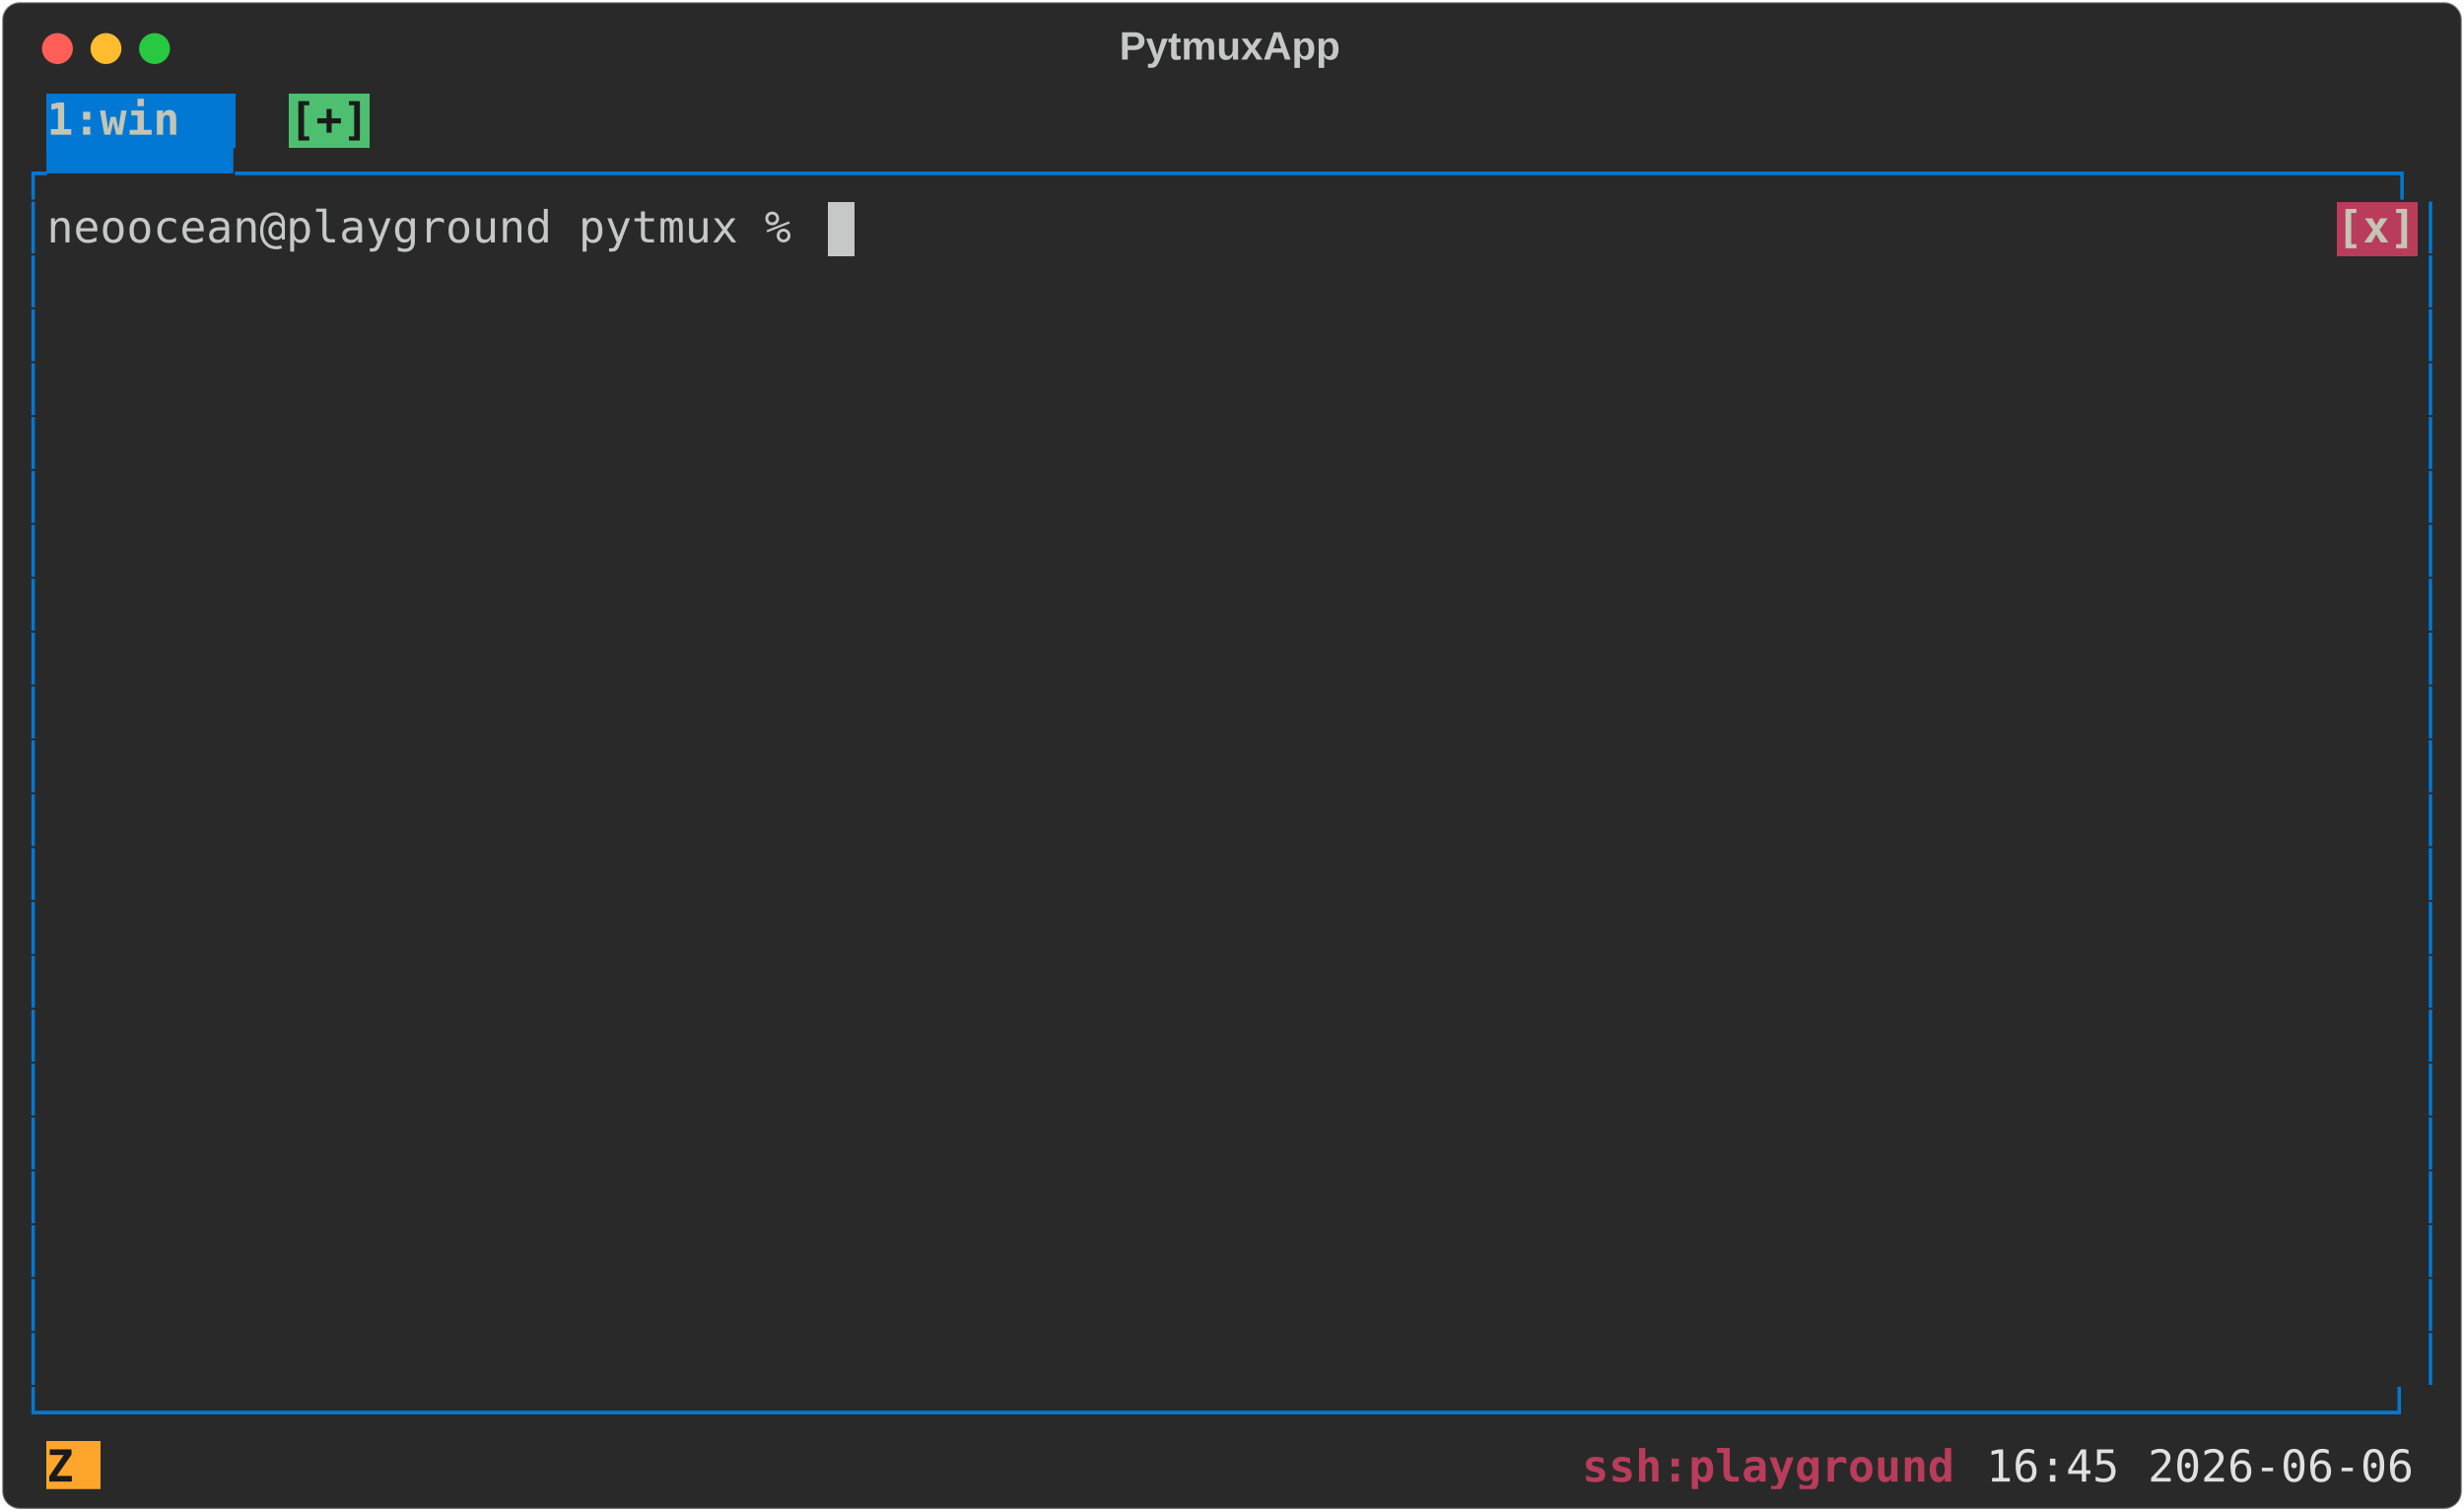
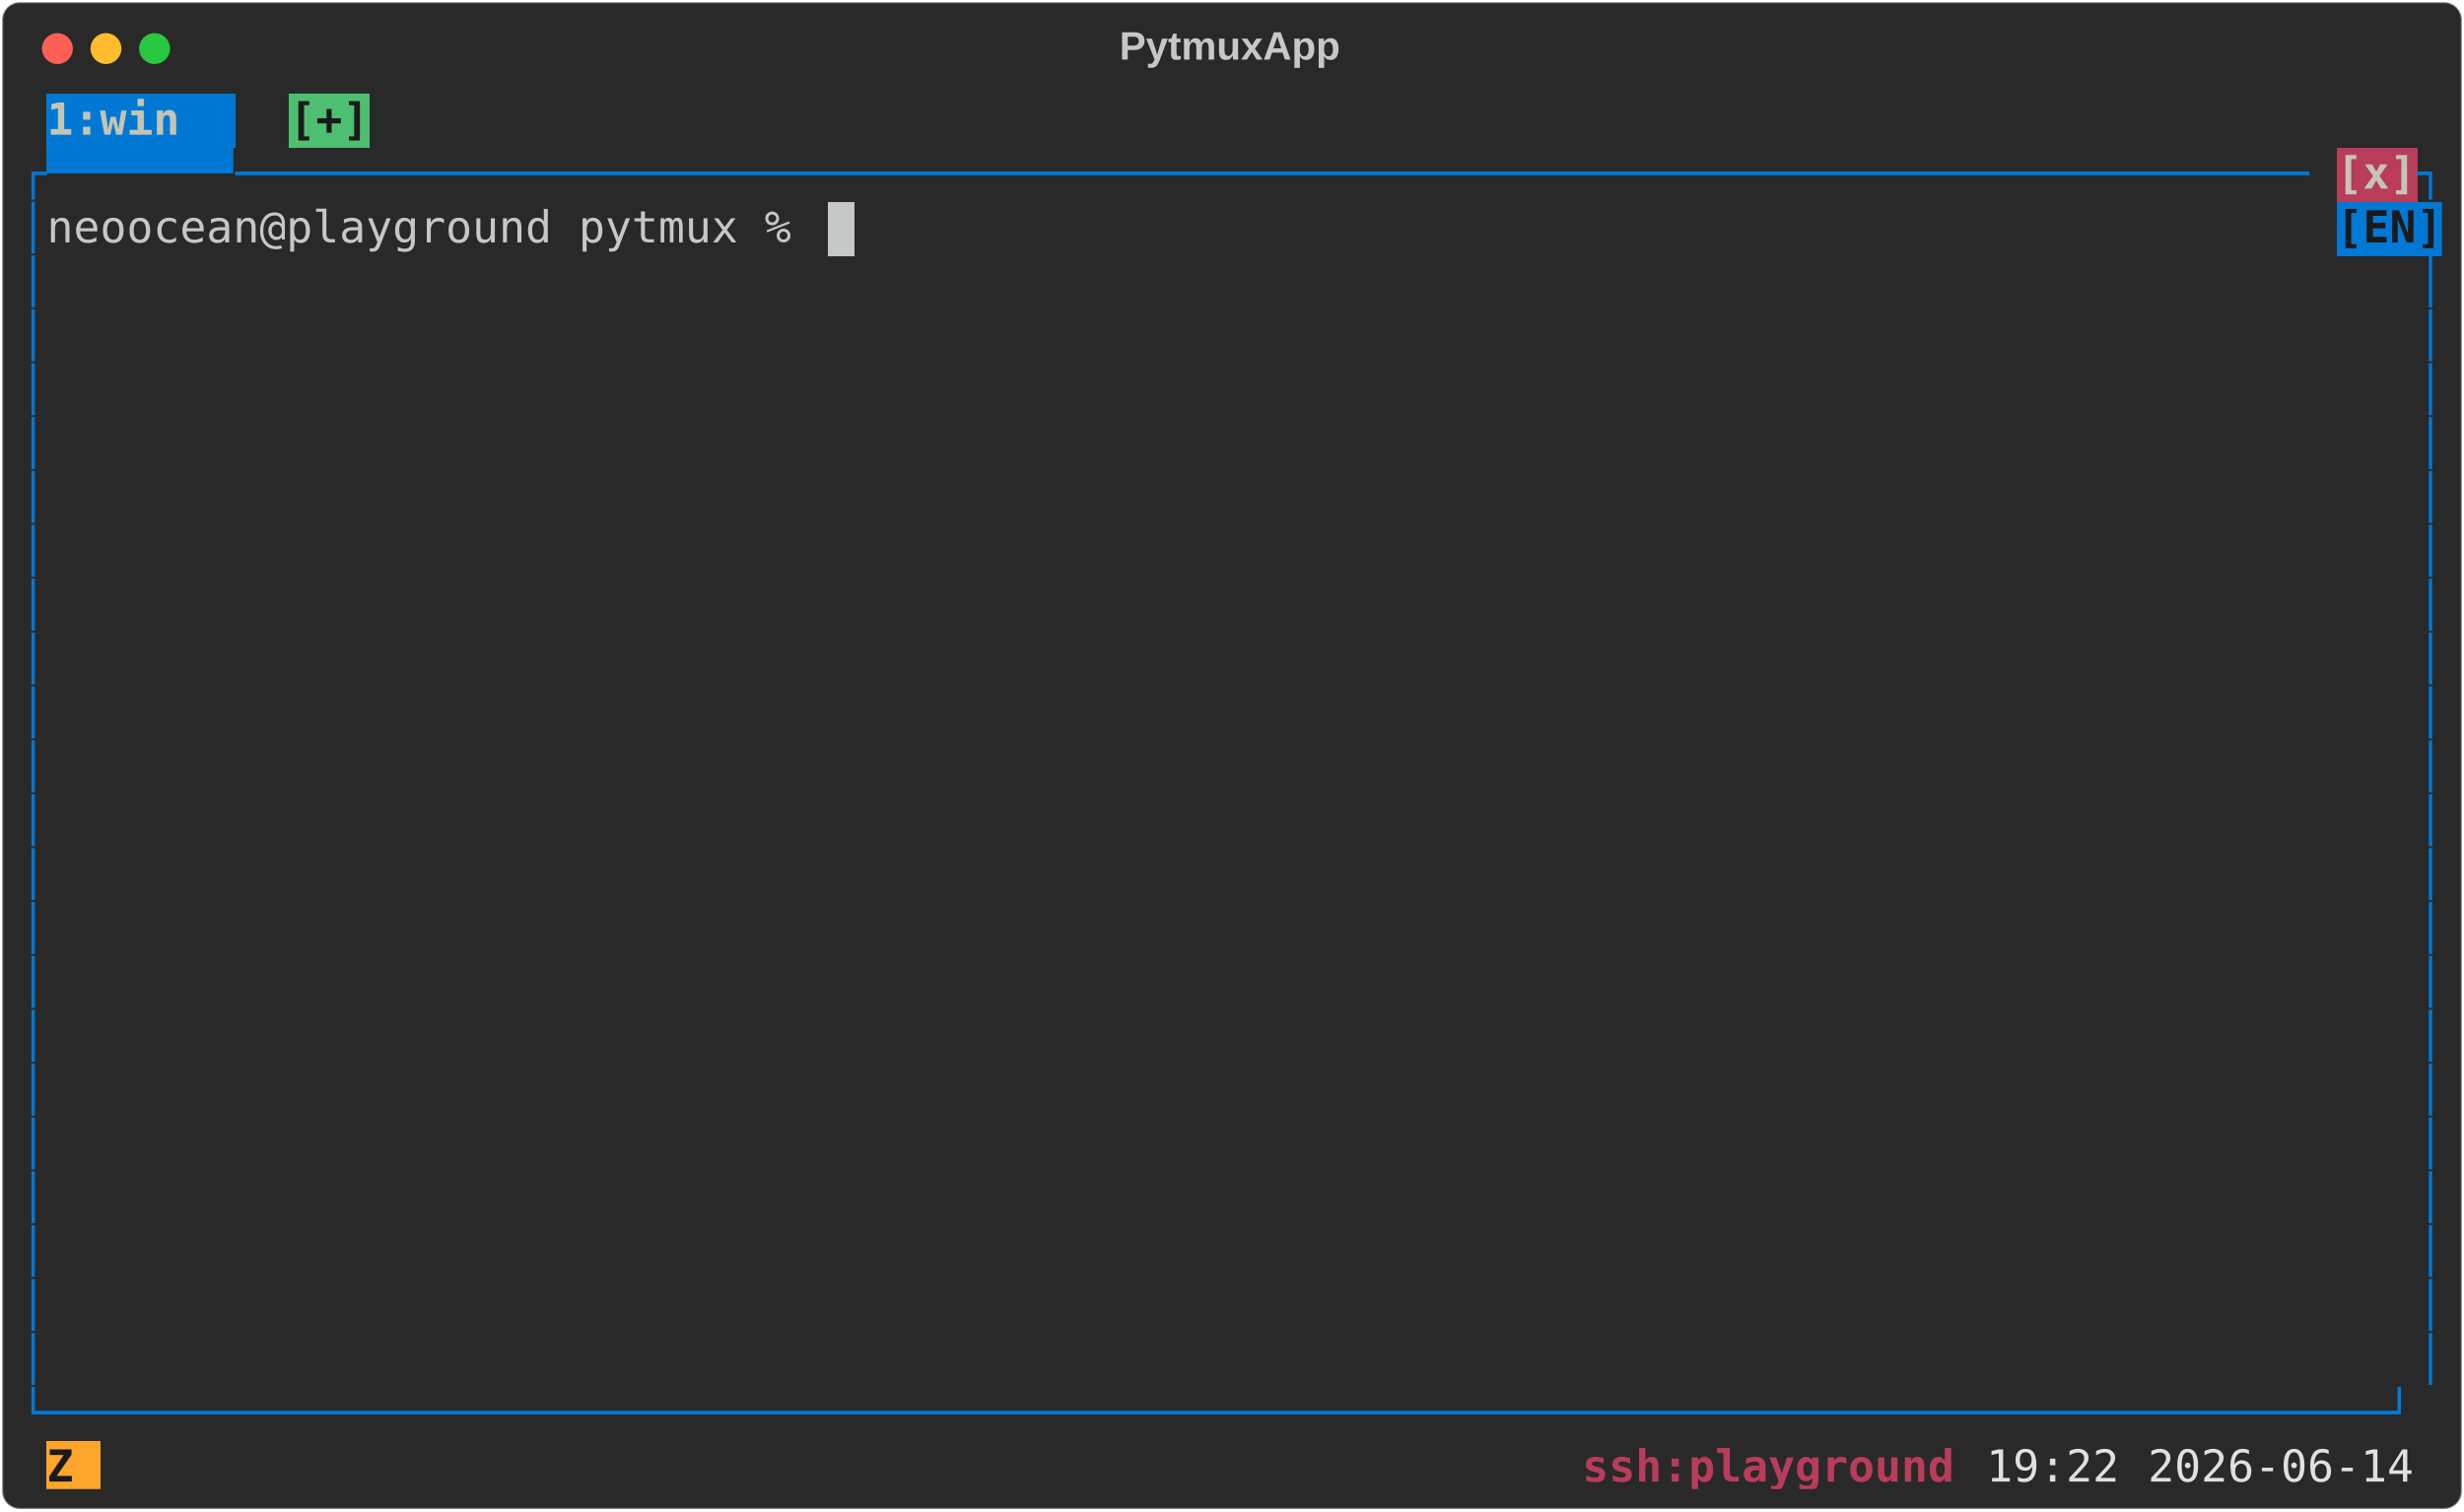
<svg xmlns="http://www.w3.org/2000/svg" class="rich-terminal" viewBox="0 0 1116 684.4">
  <style>

    @font-face {
        font-family: "Fira Code";
        src: local("FiraCode-Regular"),
                url("https://cdnjs.cloudflare.com/ajax/libs/firacode/6.2.0/woff2/FiraCode-Regular.woff2") format("woff2"),
                url("https://cdnjs.cloudflare.com/ajax/libs/firacode/6.2.0/woff/FiraCode-Regular.woff") format("woff");
        font-style: normal;
        font-weight: 400;
    }
    @font-face {
        font-family: "Fira Code";
        src: local("FiraCode-Bold"),
                url("https://cdnjs.cloudflare.com/ajax/libs/firacode/6.2.0/woff2/FiraCode-Bold.woff2") format("woff2"),
                url("https://cdnjs.cloudflare.com/ajax/libs/firacode/6.2.0/woff/FiraCode-Bold.woff") format("woff");
        font-style: bold;
        font-weight: 700;
    }

-     .terminal-2203458097-matrix {
+     .terminal-3304675907-matrix {
        font-family: Fira Code, monospace;
        font-size: 20px;
        line-height: 24.4px;
        font-variant-east-asian: full-width;
    }

-     .terminal-2203458097-title {
+     .terminal-3304675907-title {
        font-size: 18px;
        font-weight: bold;
        font-family: arial;
    }

-     .terminal-2203458097-r1 { fill: #e0e0e0 }
- .terminal-2203458097-r2 { fill: #c4c5b5;font-weight: bold }
- .terminal-2203458097-r3 { fill: #1a1a1a;font-weight: bold }
- .terminal-2203458097-r4 { fill: #c5c8c6 }
- .terminal-2203458097-r5 { fill: #0178d4;font-weight: bold }
- .terminal-2203458097-r6 { fill: #0178d4 }
- .terminal-2203458097-r7 { fill: #292929 }
- .terminal-2203458097-r8 { fill: #b93c5b;font-weight: bold }
+     .terminal-3304675907-r1 { fill: #e0e0e0 }
+ .terminal-3304675907-r2 { fill: #c4c5b5;font-weight: bold }
+ .terminal-3304675907-r3 { fill: #1a1a1a;font-weight: bold }
+ .terminal-3304675907-r4 { fill: #c5c8c6 }
+ .terminal-3304675907-r5 { fill: #0178d4;font-weight: bold }
+ .terminal-3304675907-r6 { fill: #0178d4 }
+ .terminal-3304675907-r7 { fill: #292929 }
+ .terminal-3304675907-r8 { fill: #b93c5b;font-weight: bold }
    </style>
  <defs>
-     <clipPath id="terminal-2203458097-clip-terminal">
+     <clipPath id="terminal-3304675907-clip-terminal">
      <rect x="0" y="0" width="1097.0" height="633.4" />
    </clipPath>
-     <clipPath id="terminal-2203458097-line-0">
+     <clipPath id="terminal-3304675907-line-0">
      <rect x="0" y="1.5" width="1098" height="24.65" />
    </clipPath>
-     <clipPath id="terminal-2203458097-line-1">
+     <clipPath id="terminal-3304675907-line-1">
      <rect x="0" y="25.9" width="1098" height="24.65" />
    </clipPath>
-     <clipPath id="terminal-2203458097-line-2">
+     <clipPath id="terminal-3304675907-line-2">
      <rect x="0" y="50.3" width="1098" height="24.65" />
    </clipPath>
-     <clipPath id="terminal-2203458097-line-3">
+     <clipPath id="terminal-3304675907-line-3">
      <rect x="0" y="74.7" width="1098" height="24.65" />
    </clipPath>
-     <clipPath id="terminal-2203458097-line-4">
+     <clipPath id="terminal-3304675907-line-4">
      <rect x="0" y="99.1" width="1098" height="24.65" />
    </clipPath>
-     <clipPath id="terminal-2203458097-line-5">
+     <clipPath id="terminal-3304675907-line-5">
      <rect x="0" y="123.5" width="1098" height="24.65" />
    </clipPath>
-     <clipPath id="terminal-2203458097-line-6">
+     <clipPath id="terminal-3304675907-line-6">
      <rect x="0" y="147.9" width="1098" height="24.65" />
    </clipPath>
-     <clipPath id="terminal-2203458097-line-7">
+     <clipPath id="terminal-3304675907-line-7">
      <rect x="0" y="172.3" width="1098" height="24.65" />
    </clipPath>
-     <clipPath id="terminal-2203458097-line-8">
+     <clipPath id="terminal-3304675907-line-8">
      <rect x="0" y="196.7" width="1098" height="24.65" />
    </clipPath>
-     <clipPath id="terminal-2203458097-line-9">
+     <clipPath id="terminal-3304675907-line-9">
      <rect x="0" y="221.1" width="1098" height="24.65" />
    </clipPath>
-     <clipPath id="terminal-2203458097-line-10">
+     <clipPath id="terminal-3304675907-line-10">
      <rect x="0" y="245.5" width="1098" height="24.65" />
    </clipPath>
-     <clipPath id="terminal-2203458097-line-11">
+     <clipPath id="terminal-3304675907-line-11">
      <rect x="0" y="269.9" width="1098" height="24.65" />
    </clipPath>
-     <clipPath id="terminal-2203458097-line-12">
+     <clipPath id="terminal-3304675907-line-12">
      <rect x="0" y="294.3" width="1098" height="24.65" />
    </clipPath>
-     <clipPath id="terminal-2203458097-line-13">
+     <clipPath id="terminal-3304675907-line-13">
      <rect x="0" y="318.7" width="1098" height="24.65" />
    </clipPath>
-     <clipPath id="terminal-2203458097-line-14">
+     <clipPath id="terminal-3304675907-line-14">
      <rect x="0" y="343.1" width="1098" height="24.65" />
    </clipPath>
-     <clipPath id="terminal-2203458097-line-15">
+     <clipPath id="terminal-3304675907-line-15">
      <rect x="0" y="367.5" width="1098" height="24.65" />
    </clipPath>
-     <clipPath id="terminal-2203458097-line-16">
+     <clipPath id="terminal-3304675907-line-16">
      <rect x="0" y="391.9" width="1098" height="24.65" />
    </clipPath>
-     <clipPath id="terminal-2203458097-line-17">
+     <clipPath id="terminal-3304675907-line-17">
      <rect x="0" y="416.3" width="1098" height="24.65" />
    </clipPath>
-     <clipPath id="terminal-2203458097-line-18">
+     <clipPath id="terminal-3304675907-line-18">
      <rect x="0" y="440.7" width="1098" height="24.65" />
    </clipPath>
-     <clipPath id="terminal-2203458097-line-19">
+     <clipPath id="terminal-3304675907-line-19">
      <rect x="0" y="465.1" width="1098" height="24.65" />
    </clipPath>
-     <clipPath id="terminal-2203458097-line-20">
+     <clipPath id="terminal-3304675907-line-20">
      <rect x="0" y="489.5" width="1098" height="24.65" />
    </clipPath>
-     <clipPath id="terminal-2203458097-line-21">
+     <clipPath id="terminal-3304675907-line-21">
      <rect x="0" y="513.9" width="1098" height="24.65" />
    </clipPath>
-     <clipPath id="terminal-2203458097-line-22">
+     <clipPath id="terminal-3304675907-line-22">
      <rect x="0" y="538.3" width="1098" height="24.65" />
    </clipPath>
-     <clipPath id="terminal-2203458097-line-23">
+     <clipPath id="terminal-3304675907-line-23">
      <rect x="0" y="562.7" width="1098" height="24.65" />
    </clipPath>
-     <clipPath id="terminal-2203458097-line-24">
+     <clipPath id="terminal-3304675907-line-24">
      <rect x="0" y="587.1" width="1098" height="24.65" />
    </clipPath>
  </defs>
  <rect fill="#292929" stroke="rgba(255,255,255,0.35)" stroke-width="1" x="1" y="1" width="1114" height="682.4" rx="8" />
-   <text class="terminal-2203458097-title" fill="#c5c8c6" text-anchor="middle" x="557" y="27">PytmuxApp</text>
+   <text class="terminal-3304675907-title" fill="#c5c8c6" text-anchor="middle" x="557" y="27">PytmuxApp</text>
  <g transform="translate(26,22)">
    <circle cx="0" cy="0" r="7" fill="#ff5f57" />
    <circle cx="22" cy="0" r="7" fill="#febc2e" />
    <circle cx="44" cy="0" r="7" fill="#28c840" />
  </g>
-   <g transform="translate(9, 41)" clip-path="url(#terminal-2203458097-clip-terminal)">
+   <g transform="translate(9, 41)" clip-path="url(#terminal-3304675907-clip-terminal)">
    <rect fill="#0178d4" x="12.2" y="1.5" width="85.4" height="24.65" shape-rendering="crispEdges" />
    <rect fill="#4ebf71" x="122" y="1.5" width="36.6" height="24.65" shape-rendering="crispEdges" />
+     <rect fill="#b93c5b" x="1049.2" y="25.9" width="36.6" height="24.65" shape-rendering="crispEdges" />
    <rect fill="#c5c8c6" x="366" y="50.3" width="12.2" height="24.65" shape-rendering="crispEdges" />
-     <rect fill="#b93c5b" x="1049.2" y="50.3" width="36.6" height="24.65" shape-rendering="crispEdges" />
+     <rect fill="#0178d4" x="1049.2" y="50.3" width="48.8" height="24.65" shape-rendering="crispEdges" />
    <rect fill="#fea62b" x="12.2" y="611.5" width="24.4" height="24.65" shape-rendering="crispEdges" />
-     <g class="terminal-2203458097-matrix">
-       <text class="terminal-2203458097-r2" x="12.2" y="20" textLength="85.4" clip-path="url(#terminal-2203458097-line-0)"> 1:win </text>
-       <text class="terminal-2203458097-r3" x="122" y="20" textLength="36.6" clip-path="url(#terminal-2203458097-line-0)">[+]</text>
-       <text class="terminal-2203458097-r4" x="1098" y="20" textLength="12.2" clip-path="url(#terminal-2203458097-line-0)">
- </text>
-       <text class="terminal-2203458097-r5" x="0" y="44.4" textLength="12.2" clip-path="url(#terminal-2203458097-line-1)">┌</text>
-       <text class="terminal-2203458097-r6" x="12.2" y="44.4" textLength="85.4" clip-path="url(#terminal-2203458097-line-1)">▀▀▀▀▀▀▀</text>
-       <text class="terminal-2203458097-r5" x="97.6" y="44.4" textLength="1000.4" clip-path="url(#terminal-2203458097-line-1)">─────────────────────────────────────────────────────────────────────────────────┐</text>
-       <text class="terminal-2203458097-r4" x="1098" y="44.4" textLength="12.2" clip-path="url(#terminal-2203458097-line-1)">
- </text>
-       <text class="terminal-2203458097-r5" x="0" y="68.8" textLength="12.2" clip-path="url(#terminal-2203458097-line-2)">│</text>
-       <text class="terminal-2203458097-r4" x="12.2" y="68.8" textLength="353.8" clip-path="url(#terminal-2203458097-line-2)">neoocean@playground pytmux % </text>
-       <text class="terminal-2203458097-r2" x="1049.2" y="68.8" textLength="36.6" clip-path="url(#terminal-2203458097-line-2)">[x]</text>
-       <text class="terminal-2203458097-r5" x="1085.8" y="68.8" textLength="12.2" clip-path="url(#terminal-2203458097-line-2)">│</text>
-       <text class="terminal-2203458097-r4" x="1098" y="68.8" textLength="12.2" clip-path="url(#terminal-2203458097-line-2)">
- </text>
-       <text class="terminal-2203458097-r5" x="0" y="93.2" textLength="12.2" clip-path="url(#terminal-2203458097-line-3)">│</text>
-       <text class="terminal-2203458097-r5" x="1085.8" y="93.2" textLength="12.2" clip-path="url(#terminal-2203458097-line-3)">│</text>
-       <text class="terminal-2203458097-r4" x="1098" y="93.2" textLength="12.2" clip-path="url(#terminal-2203458097-line-3)">
- </text>
-       <text class="terminal-2203458097-r5" x="0" y="117.6" textLength="12.2" clip-path="url(#terminal-2203458097-line-4)">│</text>
-       <text class="terminal-2203458097-r5" x="1085.8" y="117.6" textLength="12.2" clip-path="url(#terminal-2203458097-line-4)">│</text>
-       <text class="terminal-2203458097-r4" x="1098" y="117.6" textLength="12.2" clip-path="url(#terminal-2203458097-line-4)">
- </text>
-       <text class="terminal-2203458097-r5" x="0" y="142" textLength="12.2" clip-path="url(#terminal-2203458097-line-5)">│</text>
-       <text class="terminal-2203458097-r5" x="1085.8" y="142" textLength="12.2" clip-path="url(#terminal-2203458097-line-5)">│</text>
-       <text class="terminal-2203458097-r4" x="1098" y="142" textLength="12.2" clip-path="url(#terminal-2203458097-line-5)">
- </text>
-       <text class="terminal-2203458097-r5" x="0" y="166.4" textLength="12.2" clip-path="url(#terminal-2203458097-line-6)">│</text>
-       <text class="terminal-2203458097-r5" x="1085.8" y="166.4" textLength="12.2" clip-path="url(#terminal-2203458097-line-6)">│</text>
-       <text class="terminal-2203458097-r4" x="1098" y="166.4" textLength="12.2" clip-path="url(#terminal-2203458097-line-6)">
- </text>
-       <text class="terminal-2203458097-r5" x="0" y="190.8" textLength="12.2" clip-path="url(#terminal-2203458097-line-7)">│</text>
-       <text class="terminal-2203458097-r5" x="1085.8" y="190.8" textLength="12.2" clip-path="url(#terminal-2203458097-line-7)">│</text>
-       <text class="terminal-2203458097-r4" x="1098" y="190.8" textLength="12.2" clip-path="url(#terminal-2203458097-line-7)">
- </text>
-       <text class="terminal-2203458097-r5" x="0" y="215.2" textLength="12.2" clip-path="url(#terminal-2203458097-line-8)">│</text>
-       <text class="terminal-2203458097-r5" x="1085.8" y="215.2" textLength="12.2" clip-path="url(#terminal-2203458097-line-8)">│</text>
-       <text class="terminal-2203458097-r4" x="1098" y="215.2" textLength="12.2" clip-path="url(#terminal-2203458097-line-8)">
- </text>
-       <text class="terminal-2203458097-r5" x="0" y="239.6" textLength="12.2" clip-path="url(#terminal-2203458097-line-9)">│</text>
-       <text class="terminal-2203458097-r5" x="1085.8" y="239.6" textLength="12.2" clip-path="url(#terminal-2203458097-line-9)">│</text>
-       <text class="terminal-2203458097-r4" x="1098" y="239.6" textLength="12.2" clip-path="url(#terminal-2203458097-line-9)">
- </text>
-       <text class="terminal-2203458097-r5" x="0" y="264" textLength="12.2" clip-path="url(#terminal-2203458097-line-10)">│</text>
-       <text class="terminal-2203458097-r5" x="1085.8" y="264" textLength="12.2" clip-path="url(#terminal-2203458097-line-10)">│</text>
-       <text class="terminal-2203458097-r4" x="1098" y="264" textLength="12.2" clip-path="url(#terminal-2203458097-line-10)">
- </text>
-       <text class="terminal-2203458097-r5" x="0" y="288.4" textLength="12.2" clip-path="url(#terminal-2203458097-line-11)">│</text>
-       <text class="terminal-2203458097-r5" x="1085.8" y="288.4" textLength="12.2" clip-path="url(#terminal-2203458097-line-11)">│</text>
-       <text class="terminal-2203458097-r4" x="1098" y="288.4" textLength="12.2" clip-path="url(#terminal-2203458097-line-11)">
- </text>
-       <text class="terminal-2203458097-r5" x="0" y="312.8" textLength="12.2" clip-path="url(#terminal-2203458097-line-12)">│</text>
-       <text class="terminal-2203458097-r5" x="1085.8" y="312.8" textLength="12.2" clip-path="url(#terminal-2203458097-line-12)">│</text>
-       <text class="terminal-2203458097-r4" x="1098" y="312.8" textLength="12.2" clip-path="url(#terminal-2203458097-line-12)">
- </text>
-       <text class="terminal-2203458097-r5" x="0" y="337.2" textLength="12.2" clip-path="url(#terminal-2203458097-line-13)">│</text>
-       <text class="terminal-2203458097-r5" x="1085.8" y="337.2" textLength="12.2" clip-path="url(#terminal-2203458097-line-13)">│</text>
-       <text class="terminal-2203458097-r4" x="1098" y="337.2" textLength="12.2" clip-path="url(#terminal-2203458097-line-13)">
- </text>
-       <text class="terminal-2203458097-r5" x="0" y="361.6" textLength="12.2" clip-path="url(#terminal-2203458097-line-14)">│</text>
-       <text class="terminal-2203458097-r5" x="1085.8" y="361.6" textLength="12.2" clip-path="url(#terminal-2203458097-line-14)">│</text>
-       <text class="terminal-2203458097-r4" x="1098" y="361.6" textLength="12.2" clip-path="url(#terminal-2203458097-line-14)">
- </text>
-       <text class="terminal-2203458097-r5" x="0" y="386" textLength="12.2" clip-path="url(#terminal-2203458097-line-15)">│</text>
-       <text class="terminal-2203458097-r5" x="1085.8" y="386" textLength="12.2" clip-path="url(#terminal-2203458097-line-15)">│</text>
-       <text class="terminal-2203458097-r4" x="1098" y="386" textLength="12.2" clip-path="url(#terminal-2203458097-line-15)">
- </text>
-       <text class="terminal-2203458097-r5" x="0" y="410.4" textLength="12.2" clip-path="url(#terminal-2203458097-line-16)">│</text>
-       <text class="terminal-2203458097-r5" x="1085.8" y="410.4" textLength="12.2" clip-path="url(#terminal-2203458097-line-16)">│</text>
-       <text class="terminal-2203458097-r4" x="1098" y="410.4" textLength="12.2" clip-path="url(#terminal-2203458097-line-16)">
- </text>
-       <text class="terminal-2203458097-r5" x="0" y="434.8" textLength="12.2" clip-path="url(#terminal-2203458097-line-17)">│</text>
-       <text class="terminal-2203458097-r5" x="1085.8" y="434.8" textLength="12.2" clip-path="url(#terminal-2203458097-line-17)">│</text>
-       <text class="terminal-2203458097-r4" x="1098" y="434.8" textLength="12.2" clip-path="url(#terminal-2203458097-line-17)">
- </text>
-       <text class="terminal-2203458097-r5" x="0" y="459.2" textLength="12.2" clip-path="url(#terminal-2203458097-line-18)">│</text>
-       <text class="terminal-2203458097-r5" x="1085.8" y="459.2" textLength="12.2" clip-path="url(#terminal-2203458097-line-18)">│</text>
-       <text class="terminal-2203458097-r4" x="1098" y="459.2" textLength="12.2" clip-path="url(#terminal-2203458097-line-18)">
- </text>
-       <text class="terminal-2203458097-r5" x="0" y="483.6" textLength="12.2" clip-path="url(#terminal-2203458097-line-19)">│</text>
-       <text class="terminal-2203458097-r5" x="1085.8" y="483.6" textLength="12.2" clip-path="url(#terminal-2203458097-line-19)">│</text>
-       <text class="terminal-2203458097-r4" x="1098" y="483.6" textLength="12.2" clip-path="url(#terminal-2203458097-line-19)">
- </text>
-       <text class="terminal-2203458097-r5" x="0" y="508" textLength="12.2" clip-path="url(#terminal-2203458097-line-20)">│</text>
-       <text class="terminal-2203458097-r5" x="1085.8" y="508" textLength="12.2" clip-path="url(#terminal-2203458097-line-20)">│</text>
-       <text class="terminal-2203458097-r4" x="1098" y="508" textLength="12.2" clip-path="url(#terminal-2203458097-line-20)">
- </text>
-       <text class="terminal-2203458097-r5" x="0" y="532.4" textLength="12.2" clip-path="url(#terminal-2203458097-line-21)">│</text>
-       <text class="terminal-2203458097-r5" x="1085.8" y="532.4" textLength="12.2" clip-path="url(#terminal-2203458097-line-21)">│</text>
-       <text class="terminal-2203458097-r4" x="1098" y="532.4" textLength="12.2" clip-path="url(#terminal-2203458097-line-21)">
- </text>
-       <text class="terminal-2203458097-r5" x="0" y="556.8" textLength="12.2" clip-path="url(#terminal-2203458097-line-22)">│</text>
-       <text class="terminal-2203458097-r5" x="1085.8" y="556.8" textLength="12.2" clip-path="url(#terminal-2203458097-line-22)">│</text>
-       <text class="terminal-2203458097-r4" x="1098" y="556.8" textLength="12.2" clip-path="url(#terminal-2203458097-line-22)">
- </text>
-       <text class="terminal-2203458097-r5" x="0" y="581.2" textLength="12.2" clip-path="url(#terminal-2203458097-line-23)">│</text>
-       <text class="terminal-2203458097-r5" x="1085.8" y="581.2" textLength="12.2" clip-path="url(#terminal-2203458097-line-23)">│</text>
-       <text class="terminal-2203458097-r4" x="1098" y="581.2" textLength="12.2" clip-path="url(#terminal-2203458097-line-23)">
- </text>
-       <text class="terminal-2203458097-r5" x="0" y="605.6" textLength="1098" clip-path="url(#terminal-2203458097-line-24)">└────────────────────────────────────────────────────────────────────────────────────────┘</text>
-       <text class="terminal-2203458097-r4" x="1098" y="605.6" textLength="12.2" clip-path="url(#terminal-2203458097-line-24)">
- </text>
-       <text class="terminal-2203458097-r3" x="12.2" y="630" textLength="24.4" clip-path="url(#terminal-2203458097-line-25)">Z </text>
-       <text class="terminal-2203458097-r8" x="707.6" y="630" textLength="170.8" clip-path="url(#terminal-2203458097-line-25)">ssh:playground</text>
-       <text class="terminal-2203458097-r1" x="890.6" y="630" textLength="61" clip-path="url(#terminal-2203458097-line-25)">16:45</text>
-       <text class="terminal-2203458097-r1" x="963.8" y="630" textLength="122" clip-path="url(#terminal-2203458097-line-25)">2026-06-06</text>
+     <g class="terminal-3304675907-matrix">
+       <text class="terminal-3304675907-r2" x="12.2" y="20" textLength="85.4" clip-path="url(#terminal-3304675907-line-0)"> 1:win </text>
+       <text class="terminal-3304675907-r3" x="122" y="20" textLength="36.6" clip-path="url(#terminal-3304675907-line-0)">[+]</text>
+       <text class="terminal-3304675907-r4" x="1098" y="20" textLength="12.2" clip-path="url(#terminal-3304675907-line-0)">
+ </text>
+       <text class="terminal-3304675907-r5" x="0" y="44.4" textLength="12.2" clip-path="url(#terminal-3304675907-line-1)">┌</text>
+       <text class="terminal-3304675907-r6" x="12.2" y="44.4" textLength="85.4" clip-path="url(#terminal-3304675907-line-1)">▀▀▀▀▀▀▀</text>
+       <text class="terminal-3304675907-r5" x="97.6" y="44.4" textLength="951.6" clip-path="url(#terminal-3304675907-line-1)">──────────────────────────────────────────────────────────────────────────────</text>
+       <text class="terminal-3304675907-r2" x="1049.2" y="44.4" textLength="36.6" clip-path="url(#terminal-3304675907-line-1)">[x]</text>
+       <text class="terminal-3304675907-r5" x="1085.8" y="44.4" textLength="12.2" clip-path="url(#terminal-3304675907-line-1)">┐</text>
+       <text class="terminal-3304675907-r4" x="1098" y="44.4" textLength="12.2" clip-path="url(#terminal-3304675907-line-1)">
+ </text>
+       <text class="terminal-3304675907-r5" x="0" y="68.8" textLength="12.2" clip-path="url(#terminal-3304675907-line-2)">│</text>
+       <text class="terminal-3304675907-r4" x="12.2" y="68.8" textLength="353.8" clip-path="url(#terminal-3304675907-line-2)">neoocean@playground pytmux % </text>
+       <text class="terminal-3304675907-r3" x="1049.2" y="68.8" textLength="48.8" clip-path="url(#terminal-3304675907-line-2)">[EN]</text>
+       <text class="terminal-3304675907-r4" x="1098" y="68.8" textLength="12.2" clip-path="url(#terminal-3304675907-line-2)">
+ </text>
+       <text class="terminal-3304675907-r5" x="0" y="93.2" textLength="12.2" clip-path="url(#terminal-3304675907-line-3)">│</text>
+       <text class="terminal-3304675907-r5" x="1085.8" y="93.2" textLength="12.2" clip-path="url(#terminal-3304675907-line-3)">│</text>
+       <text class="terminal-3304675907-r4" x="1098" y="93.2" textLength="12.2" clip-path="url(#terminal-3304675907-line-3)">
+ </text>
+       <text class="terminal-3304675907-r5" x="0" y="117.6" textLength="12.2" clip-path="url(#terminal-3304675907-line-4)">│</text>
+       <text class="terminal-3304675907-r5" x="1085.8" y="117.6" textLength="12.2" clip-path="url(#terminal-3304675907-line-4)">│</text>
+       <text class="terminal-3304675907-r4" x="1098" y="117.6" textLength="12.2" clip-path="url(#terminal-3304675907-line-4)">
+ </text>
+       <text class="terminal-3304675907-r5" x="0" y="142" textLength="12.2" clip-path="url(#terminal-3304675907-line-5)">│</text>
+       <text class="terminal-3304675907-r5" x="1085.8" y="142" textLength="12.2" clip-path="url(#terminal-3304675907-line-5)">│</text>
+       <text class="terminal-3304675907-r4" x="1098" y="142" textLength="12.2" clip-path="url(#terminal-3304675907-line-5)">
+ </text>
+       <text class="terminal-3304675907-r5" x="0" y="166.4" textLength="12.2" clip-path="url(#terminal-3304675907-line-6)">│</text>
+       <text class="terminal-3304675907-r5" x="1085.8" y="166.4" textLength="12.2" clip-path="url(#terminal-3304675907-line-6)">│</text>
+       <text class="terminal-3304675907-r4" x="1098" y="166.4" textLength="12.2" clip-path="url(#terminal-3304675907-line-6)">
+ </text>
+       <text class="terminal-3304675907-r5" x="0" y="190.8" textLength="12.2" clip-path="url(#terminal-3304675907-line-7)">│</text>
+       <text class="terminal-3304675907-r5" x="1085.8" y="190.8" textLength="12.2" clip-path="url(#terminal-3304675907-line-7)">│</text>
+       <text class="terminal-3304675907-r4" x="1098" y="190.8" textLength="12.2" clip-path="url(#terminal-3304675907-line-7)">
+ </text>
+       <text class="terminal-3304675907-r5" x="0" y="215.2" textLength="12.2" clip-path="url(#terminal-3304675907-line-8)">│</text>
+       <text class="terminal-3304675907-r5" x="1085.8" y="215.2" textLength="12.2" clip-path="url(#terminal-3304675907-line-8)">│</text>
+       <text class="terminal-3304675907-r4" x="1098" y="215.2" textLength="12.2" clip-path="url(#terminal-3304675907-line-8)">
+ </text>
+       <text class="terminal-3304675907-r5" x="0" y="239.6" textLength="12.2" clip-path="url(#terminal-3304675907-line-9)">│</text>
+       <text class="terminal-3304675907-r5" x="1085.8" y="239.6" textLength="12.2" clip-path="url(#terminal-3304675907-line-9)">│</text>
+       <text class="terminal-3304675907-r4" x="1098" y="239.6" textLength="12.2" clip-path="url(#terminal-3304675907-line-9)">
+ </text>
+       <text class="terminal-3304675907-r5" x="0" y="264" textLength="12.2" clip-path="url(#terminal-3304675907-line-10)">│</text>
+       <text class="terminal-3304675907-r5" x="1085.8" y="264" textLength="12.2" clip-path="url(#terminal-3304675907-line-10)">│</text>
+       <text class="terminal-3304675907-r4" x="1098" y="264" textLength="12.2" clip-path="url(#terminal-3304675907-line-10)">
+ </text>
+       <text class="terminal-3304675907-r5" x="0" y="288.4" textLength="12.2" clip-path="url(#terminal-3304675907-line-11)">│</text>
+       <text class="terminal-3304675907-r5" x="1085.8" y="288.4" textLength="12.2" clip-path="url(#terminal-3304675907-line-11)">│</text>
+       <text class="terminal-3304675907-r4" x="1098" y="288.4" textLength="12.2" clip-path="url(#terminal-3304675907-line-11)">
+ </text>
+       <text class="terminal-3304675907-r5" x="0" y="312.8" textLength="12.2" clip-path="url(#terminal-3304675907-line-12)">│</text>
+       <text class="terminal-3304675907-r5" x="1085.8" y="312.8" textLength="12.2" clip-path="url(#terminal-3304675907-line-12)">│</text>
+       <text class="terminal-3304675907-r4" x="1098" y="312.8" textLength="12.2" clip-path="url(#terminal-3304675907-line-12)">
+ </text>
+       <text class="terminal-3304675907-r5" x="0" y="337.2" textLength="12.2" clip-path="url(#terminal-3304675907-line-13)">│</text>
+       <text class="terminal-3304675907-r5" x="1085.8" y="337.2" textLength="12.2" clip-path="url(#terminal-3304675907-line-13)">│</text>
+       <text class="terminal-3304675907-r4" x="1098" y="337.2" textLength="12.2" clip-path="url(#terminal-3304675907-line-13)">
+ </text>
+       <text class="terminal-3304675907-r5" x="0" y="361.6" textLength="12.2" clip-path="url(#terminal-3304675907-line-14)">│</text>
+       <text class="terminal-3304675907-r5" x="1085.8" y="361.6" textLength="12.2" clip-path="url(#terminal-3304675907-line-14)">│</text>
+       <text class="terminal-3304675907-r4" x="1098" y="361.6" textLength="12.2" clip-path="url(#terminal-3304675907-line-14)">
+ </text>
+       <text class="terminal-3304675907-r5" x="0" y="386" textLength="12.2" clip-path="url(#terminal-3304675907-line-15)">│</text>
+       <text class="terminal-3304675907-r5" x="1085.8" y="386" textLength="12.2" clip-path="url(#terminal-3304675907-line-15)">│</text>
+       <text class="terminal-3304675907-r4" x="1098" y="386" textLength="12.2" clip-path="url(#terminal-3304675907-line-15)">
+ </text>
+       <text class="terminal-3304675907-r5" x="0" y="410.4" textLength="12.2" clip-path="url(#terminal-3304675907-line-16)">│</text>
+       <text class="terminal-3304675907-r5" x="1085.8" y="410.4" textLength="12.2" clip-path="url(#terminal-3304675907-line-16)">│</text>
+       <text class="terminal-3304675907-r4" x="1098" y="410.4" textLength="12.2" clip-path="url(#terminal-3304675907-line-16)">
+ </text>
+       <text class="terminal-3304675907-r5" x="0" y="434.8" textLength="12.2" clip-path="url(#terminal-3304675907-line-17)">│</text>
+       <text class="terminal-3304675907-r5" x="1085.8" y="434.8" textLength="12.2" clip-path="url(#terminal-3304675907-line-17)">│</text>
+       <text class="terminal-3304675907-r4" x="1098" y="434.8" textLength="12.2" clip-path="url(#terminal-3304675907-line-17)">
+ </text>
+       <text class="terminal-3304675907-r5" x="0" y="459.2" textLength="12.2" clip-path="url(#terminal-3304675907-line-18)">│</text>
+       <text class="terminal-3304675907-r5" x="1085.8" y="459.2" textLength="12.2" clip-path="url(#terminal-3304675907-line-18)">│</text>
+       <text class="terminal-3304675907-r4" x="1098" y="459.2" textLength="12.2" clip-path="url(#terminal-3304675907-line-18)">
+ </text>
+       <text class="terminal-3304675907-r5" x="0" y="483.6" textLength="12.2" clip-path="url(#terminal-3304675907-line-19)">│</text>
+       <text class="terminal-3304675907-r5" x="1085.8" y="483.6" textLength="12.2" clip-path="url(#terminal-3304675907-line-19)">│</text>
+       <text class="terminal-3304675907-r4" x="1098" y="483.6" textLength="12.2" clip-path="url(#terminal-3304675907-line-19)">
+ </text>
+       <text class="terminal-3304675907-r5" x="0" y="508" textLength="12.2" clip-path="url(#terminal-3304675907-line-20)">│</text>
+       <text class="terminal-3304675907-r5" x="1085.8" y="508" textLength="12.2" clip-path="url(#terminal-3304675907-line-20)">│</text>
+       <text class="terminal-3304675907-r4" x="1098" y="508" textLength="12.2" clip-path="url(#terminal-3304675907-line-20)">
+ </text>
+       <text class="terminal-3304675907-r5" x="0" y="532.4" textLength="12.2" clip-path="url(#terminal-3304675907-line-21)">│</text>
+       <text class="terminal-3304675907-r5" x="1085.8" y="532.4" textLength="12.2" clip-path="url(#terminal-3304675907-line-21)">│</text>
+       <text class="terminal-3304675907-r4" x="1098" y="532.4" textLength="12.2" clip-path="url(#terminal-3304675907-line-21)">
+ </text>
+       <text class="terminal-3304675907-r5" x="0" y="556.8" textLength="12.2" clip-path="url(#terminal-3304675907-line-22)">│</text>
+       <text class="terminal-3304675907-r5" x="1085.8" y="556.8" textLength="12.2" clip-path="url(#terminal-3304675907-line-22)">│</text>
+       <text class="terminal-3304675907-r4" x="1098" y="556.8" textLength="12.2" clip-path="url(#terminal-3304675907-line-22)">
+ </text>
+       <text class="terminal-3304675907-r5" x="0" y="581.2" textLength="12.2" clip-path="url(#terminal-3304675907-line-23)">│</text>
+       <text class="terminal-3304675907-r5" x="1085.8" y="581.2" textLength="12.2" clip-path="url(#terminal-3304675907-line-23)">│</text>
+       <text class="terminal-3304675907-r4" x="1098" y="581.2" textLength="12.2" clip-path="url(#terminal-3304675907-line-23)">
+ </text>
+       <text class="terminal-3304675907-r5" x="0" y="605.6" textLength="1098" clip-path="url(#terminal-3304675907-line-24)">└────────────────────────────────────────────────────────────────────────────────────────┘</text>
+       <text class="terminal-3304675907-r4" x="1098" y="605.6" textLength="12.2" clip-path="url(#terminal-3304675907-line-24)">
+ </text>
+       <text class="terminal-3304675907-r3" x="12.2" y="630" textLength="24.4" clip-path="url(#terminal-3304675907-line-25)">Z </text>
+       <text class="terminal-3304675907-r8" x="707.6" y="630" textLength="170.8" clip-path="url(#terminal-3304675907-line-25)">ssh:playground</text>
+       <text class="terminal-3304675907-r1" x="890.6" y="630" textLength="61" clip-path="url(#terminal-3304675907-line-25)">19:22</text>
+       <text class="terminal-3304675907-r1" x="963.8" y="630" textLength="122" clip-path="url(#terminal-3304675907-line-25)">2026-06-14</text>
    </g>
  </g>
</svg>
